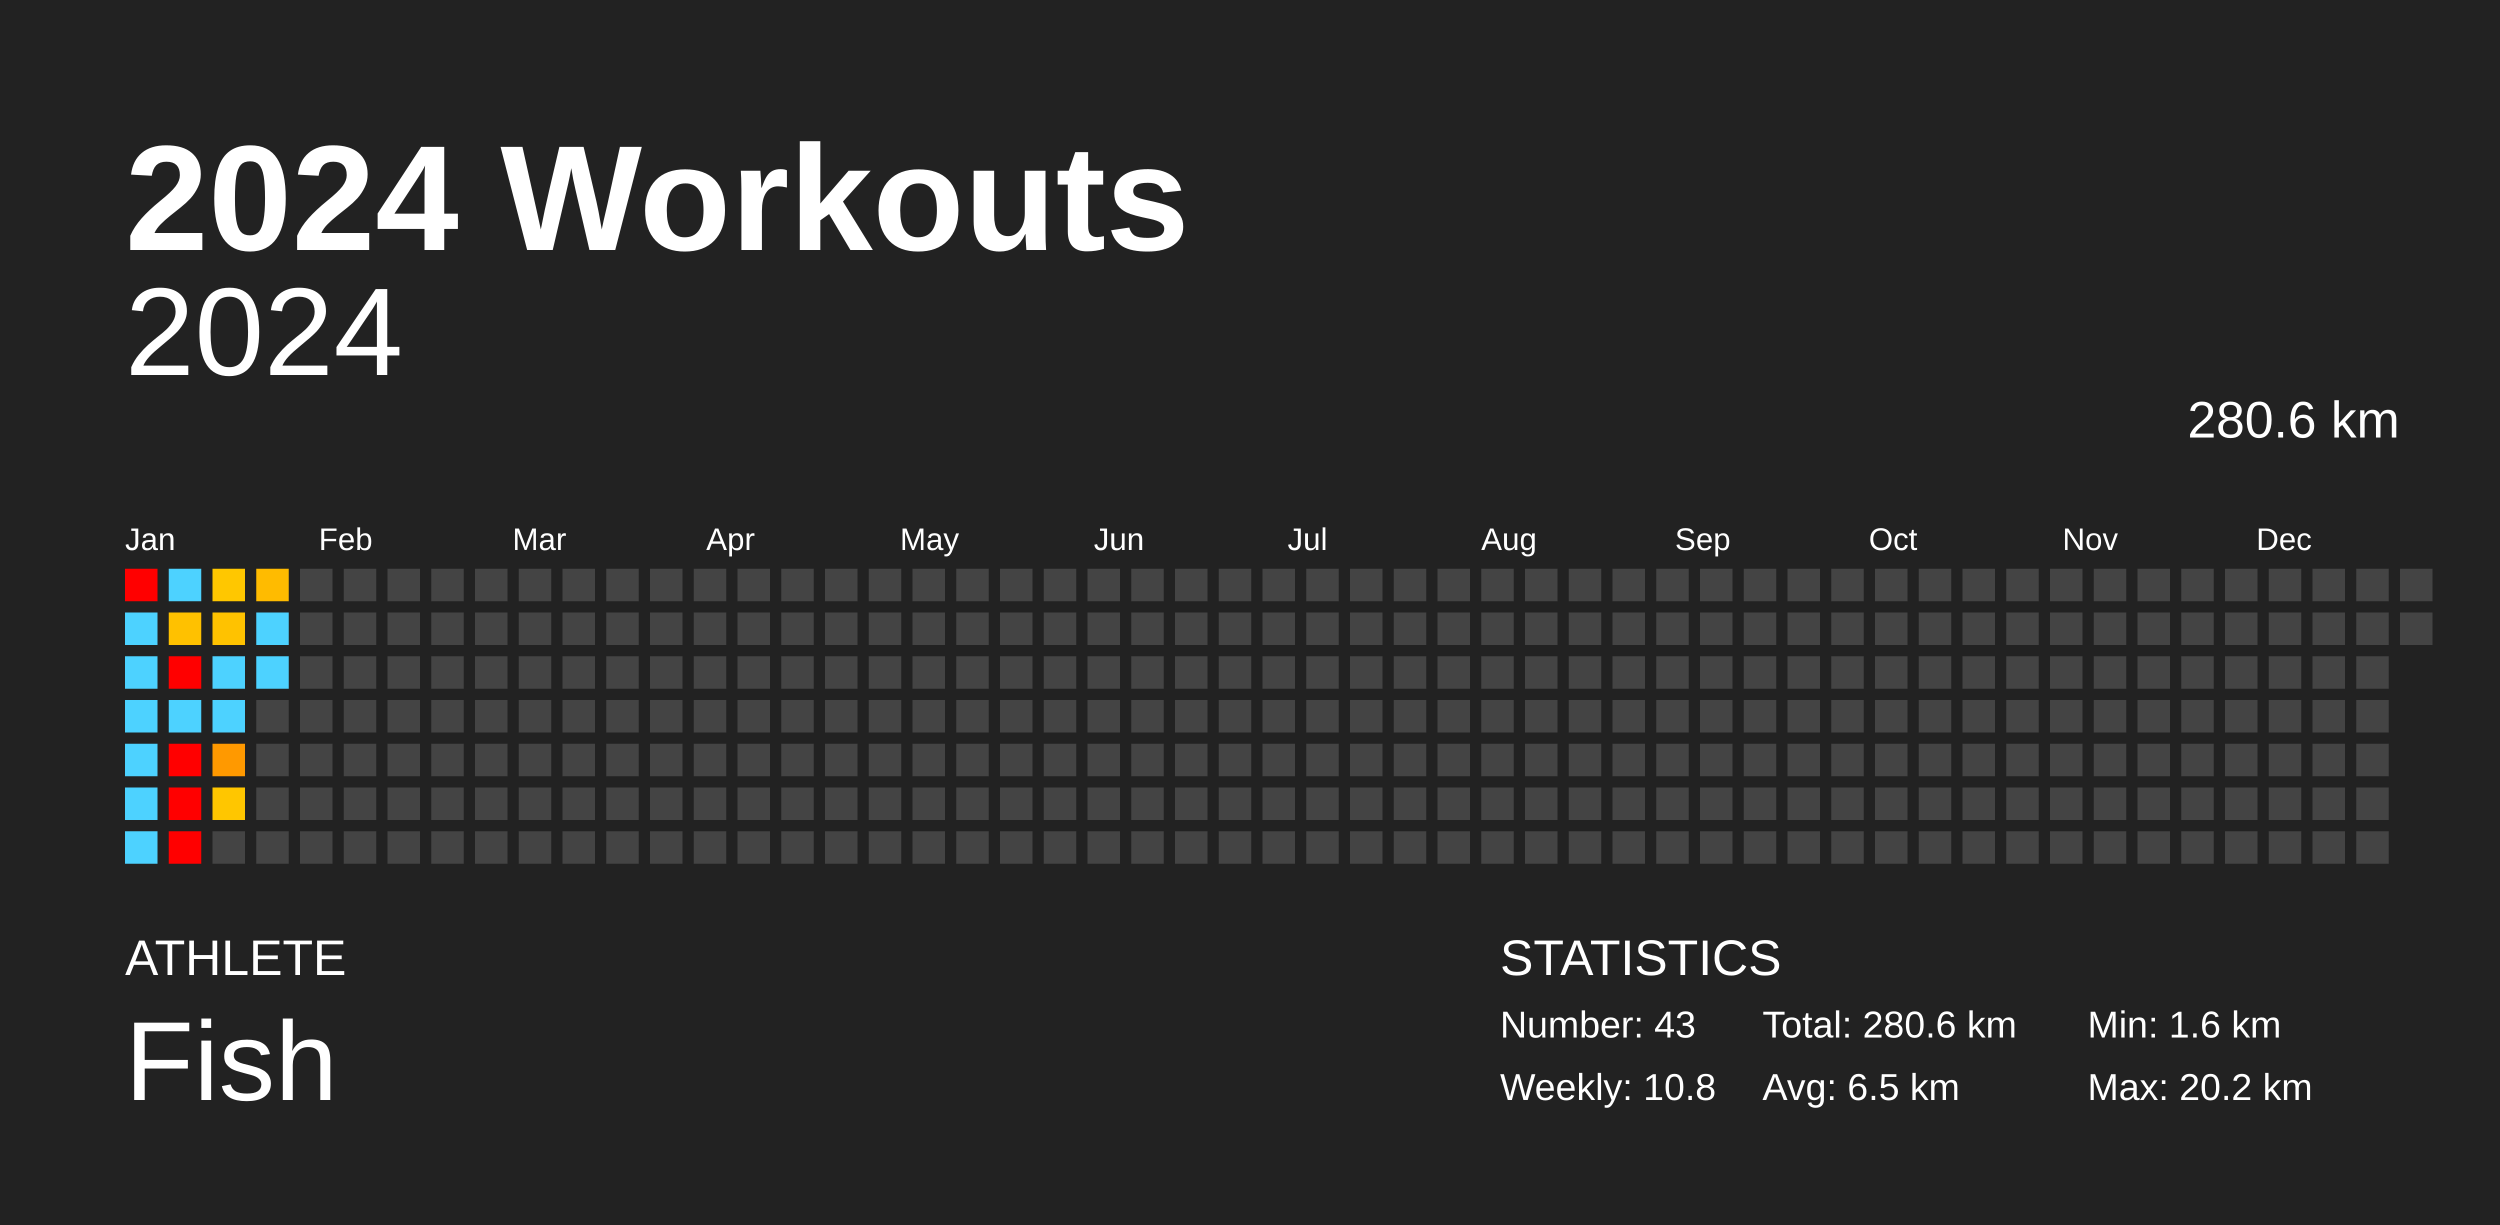
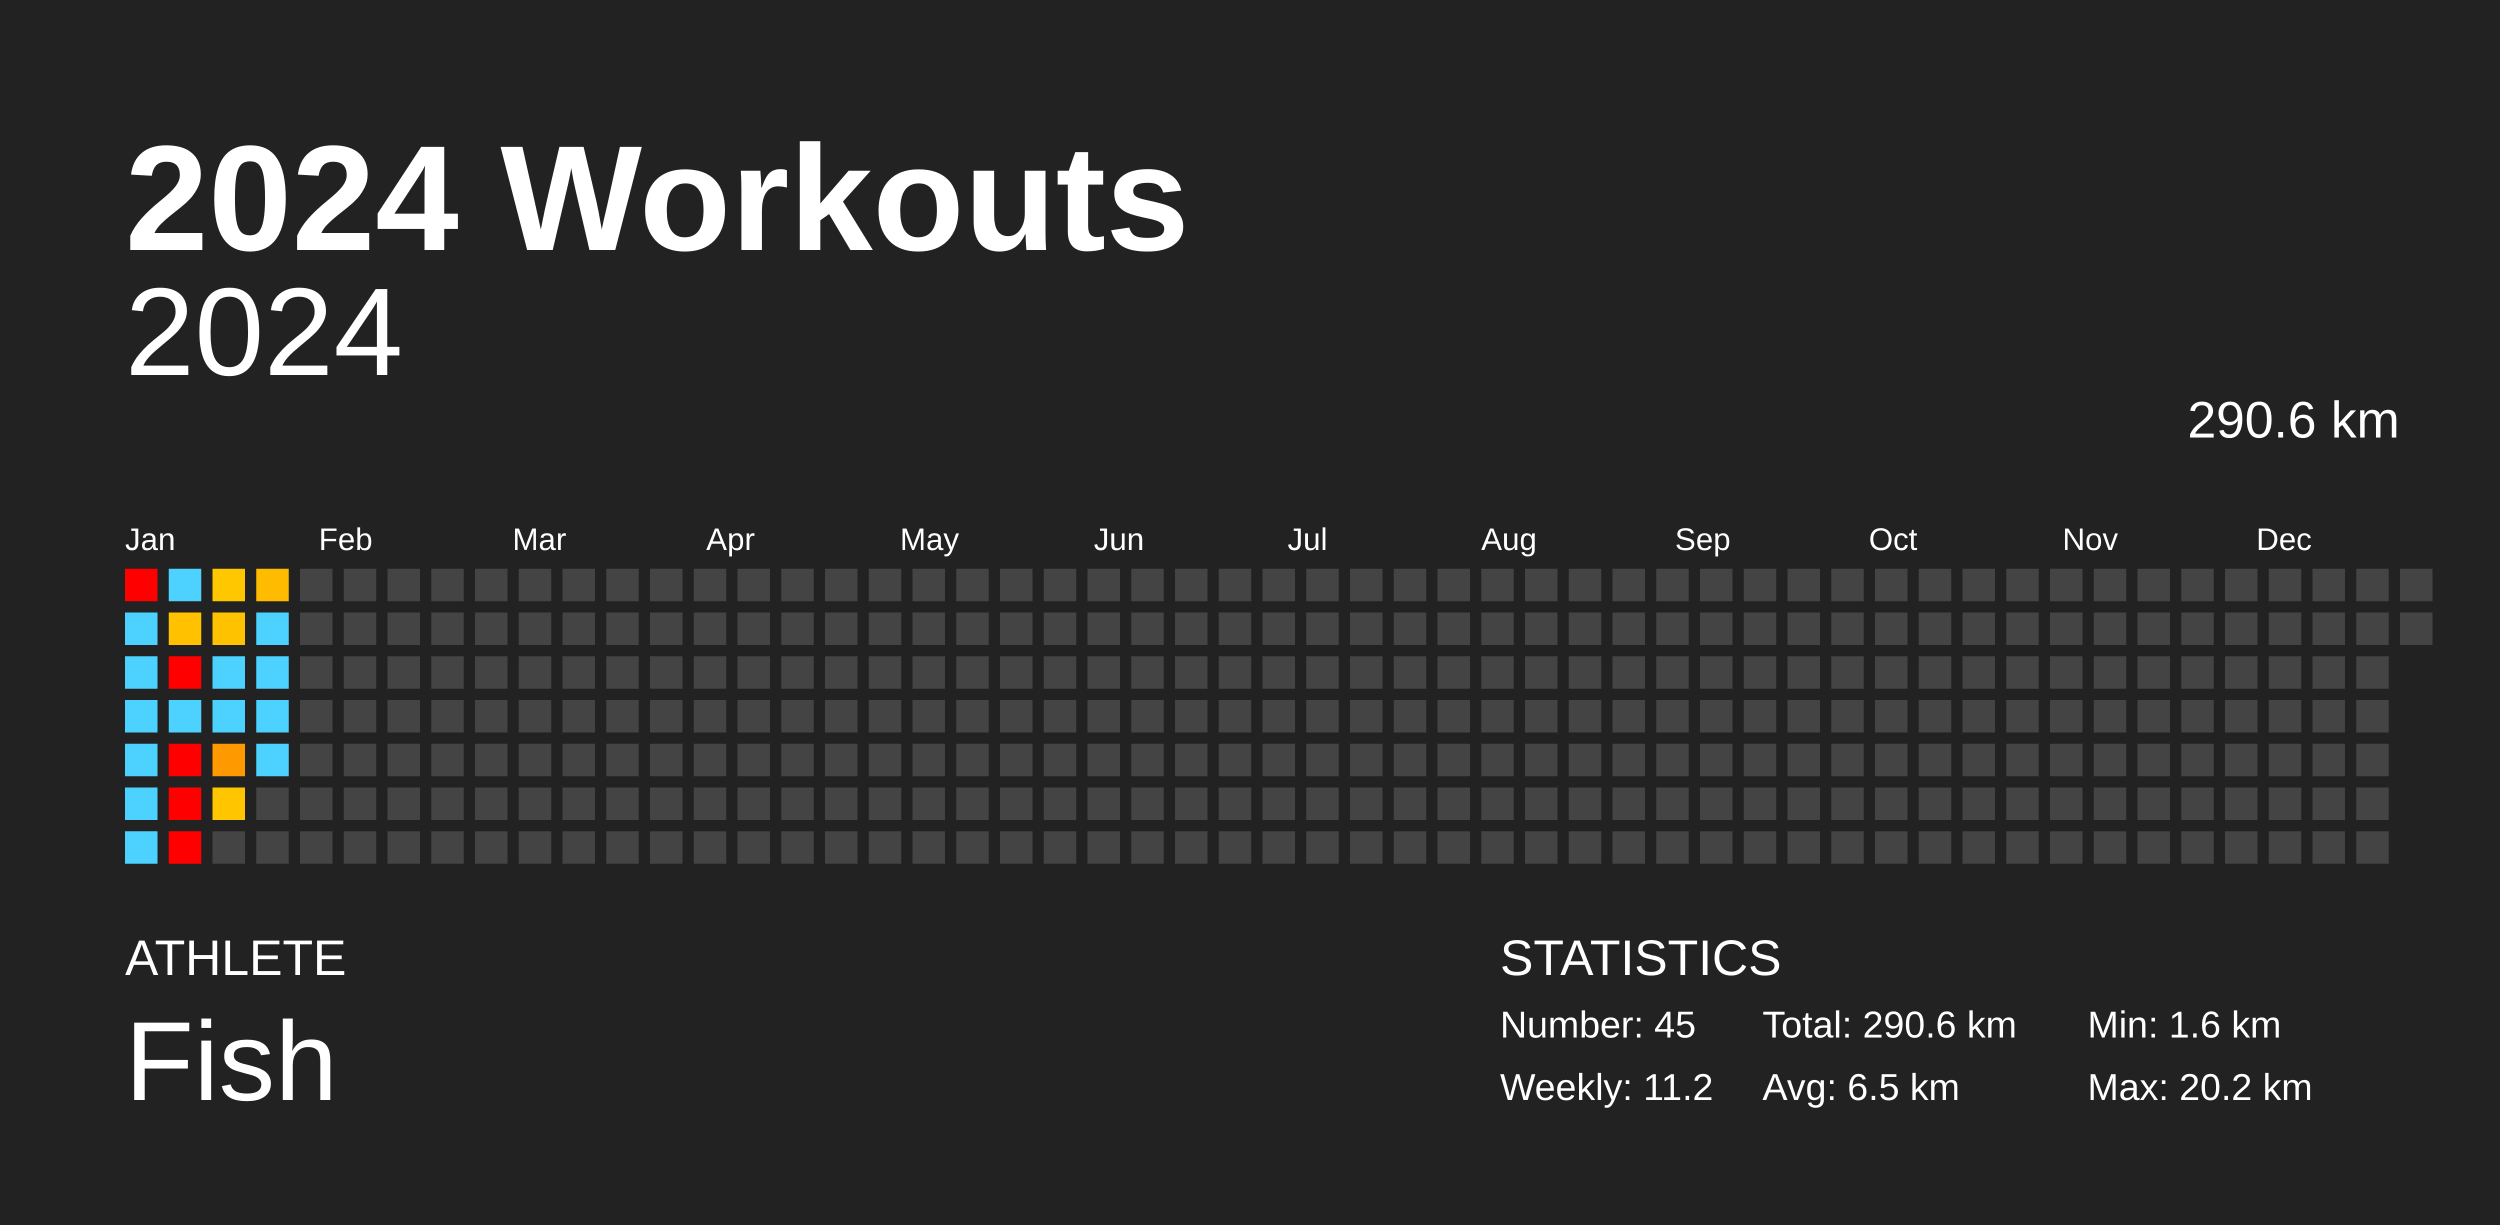
<svg xmlns="http://www.w3.org/2000/svg" baseProfile="full" height="98mm" version="1.1" viewBox="0,0,200,98" width="200mm">
  <defs />
  <rect fill="#222222" height="98" width="200" x="0" y="0" />
  <text fill="#FFFFFF" style="font-size:12px; font-family:Arial; font-weight:bold;" x="10" y="20">2024 Workouts</text>
  <text fill="#FFFFFF" style="font-size:4px; font-family:Arial" x="10" y="78">ATHLETE</text>
  <text fill="#FFFFFF" style="font-size:9px; font-family:Arial" x="10" y="88">Fish</text>
  <text fill="#FFFFFF" style="font-size:4px; font-family:Arial" x="120" y="78">STATISTICS</text>
-   <text fill="#FFFFFF" style="font-size:3px; font-family:Arial" x="120" y="83">Number: 43</text>
-   <text fill="#FFFFFF" style="font-size:3px; font-family:Arial" x="120" y="88">Weekly: 10.8</text>
-   <text fill="#FFFFFF" style="font-size:3px; font-family:Arial" x="141" y="83">Total: 280.6 km</text>
+   <text fill="#FFFFFF" style="font-size:3px; font-family:Arial" x="120" y="83">Number: 45</text>
+   <text fill="#FFFFFF" style="font-size:3px; font-family:Arial" x="120" y="88">Weekly: 11.2</text>
+   <text fill="#FFFFFF" style="font-size:3px; font-family:Arial" x="141" y="83">Total: 290.6 km</text>
  <text fill="#FFFFFF" style="font-size:3px; font-family:Arial" x="141" y="88">Avg: 6.5 km</text>
  <text fill="#FFFFFF" style="font-size:3px; font-family:Arial" x="167" y="83">Min: 1.6 km</text>
  <text fill="#FFFFFF" style="font-size:3px; font-family:Arial" x="167" y="88">Max: 20.2 km</text>
  <text alignment-baseline="hanging" fill="#FFFFFF" style="font-size:10.0px; font-family:Arial;" x="10" y="30">2024</text>
-   <text alignment-baseline="hanging" fill="#FFFFFF" style="font-size:4.125px; font-family:Arial;" x="175" y="35">280.6 km</text>
+   <text alignment-baseline="hanging" fill="#FFFFFF" style="font-size:4.125px; font-family:Arial;" x="175" y="35">290.6 km</text>
  <text fill="#FFFFFF" style="font-size:2.5px; font-family:Arial" x="10.0" y="44">Jan</text>
  <text fill="#FFFFFF" style="font-size:2.5px; font-family:Arial" x="25.5" y="44">Feb</text>
  <text fill="#FFFFFF" style="font-size:2.5px; font-family:Arial" x="41.0" y="44">Mar</text>
  <text fill="#FFFFFF" style="font-size:2.5px; font-family:Arial" x="56.5" y="44">Apr</text>
  <text fill="#FFFFFF" style="font-size:2.5px; font-family:Arial" x="72.0" y="44">May</text>
  <text fill="#FFFFFF" style="font-size:2.5px; font-family:Arial" x="87.5" y="44">Jun</text>
  <text fill="#FFFFFF" style="font-size:2.5px; font-family:Arial" x="103.0" y="44">Jul</text>
  <text fill="#FFFFFF" style="font-size:2.5px; font-family:Arial" x="118.5" y="44">Aug</text>
  <text fill="#FFFFFF" style="font-size:2.5px; font-family:Arial" x="134.0" y="44">Sep</text>
  <text fill="#FFFFFF" style="font-size:2.5px; font-family:Arial" x="149.5" y="44">Oct</text>
  <text fill="#FFFFFF" style="font-size:2.5px; font-family:Arial" x="165.0" y="44">Nov</text>
  <text fill="#FFFFFF" style="font-size:2.5px; font-family:Arial" x="180.5" y="44">Dec</text>
  <rect fill="red" height="2.6" width="2.6" x="10.0" y="45.5" />
  <rect fill="#4dd2ff" height="2.6" width="2.6" x="10.0" y="49.0" />
  <rect fill="#4dd2ff" height="2.6" width="2.6" x="10.0" y="52.5" />
  <rect fill="#4dd2ff" height="2.6" width="2.6" x="10.0" y="56.0" />
  <rect fill="#4dd2ff" height="2.6" width="2.6" x="10.0" y="59.5" />
  <rect fill="#4dd2ff" height="2.6" width="2.6" x="10.0" y="63.0" />
  <rect fill="#4dd2ff" height="2.6" width="2.6" x="10.0" y="66.5" />
  <rect fill="#4dd2ff" height="2.6" width="2.6" x="13.5" y="45.5" />
  <rect fill="#ffc100" height="2.6" width="2.6" x="13.5" y="49.0" />
  <rect fill="red" height="2.6" width="2.6" x="13.5" y="52.5" />
  <rect fill="#4dd2ff" height="2.6" width="2.6" x="13.5" y="56.0" />
  <rect fill="red" height="2.6" width="2.6" x="13.5" y="59.5" />
  <rect fill="red" height="2.6" width="2.6" x="13.5" y="63.0" />
  <rect fill="red" height="2.6" width="2.6" x="13.5" y="66.5" />
  <rect fill="#ffc700" height="2.6" width="2.6" x="17.0" y="45.5" />
  <rect fill="#ffc200" height="2.6" width="2.6" x="17.0" y="49.0" />
  <rect fill="#4dd2ff" height="2.6" width="2.6" x="17.0" y="52.5" />
  <rect fill="#4dd2ff" height="2.6" width="2.6" x="17.0" y="56.0" />
  <rect fill="#ff9900" height="2.6" width="2.6" x="17.0" y="59.5" />
  <rect fill="#ffc600" height="2.6" width="2.6" x="17.0" y="63.0" />
  <rect fill="#444444" height="2.6" width="2.6" x="17.0" y="66.5" />
  <rect fill="#ffbb00" height="2.6" width="2.6" x="20.5" y="45.5" />
  <rect fill="#4dd2ff" height="2.6" width="2.6" x="20.5" y="49.0" />
  <rect fill="#4dd2ff" height="2.6" width="2.6" x="20.5" y="52.5" />
-   <rect fill="#444444" height="2.6" width="2.6" x="20.5" y="56.0" />
-   <rect fill="#444444" height="2.6" width="2.6" x="20.5" y="59.5" />
+   <rect fill="#4dd2ff" height="2.6" width="2.6" x="20.5" y="56.0" />
+   <rect fill="#4dd2ff" height="2.6" width="2.6" x="20.5" y="59.5" />
  <rect fill="#444444" height="2.6" width="2.6" x="20.5" y="63.0" />
  <rect fill="#444444" height="2.6" width="2.6" x="20.5" y="66.5" />
  <rect fill="#444444" height="2.6" width="2.6" x="24.0" y="45.5" />
  <rect fill="#444444" height="2.6" width="2.6" x="24.0" y="49.0" />
  <rect fill="#444444" height="2.6" width="2.6" x="24.0" y="52.5" />
  <rect fill="#444444" height="2.6" width="2.6" x="24.0" y="56.0" />
  <rect fill="#444444" height="2.6" width="2.6" x="24.0" y="59.5" />
  <rect fill="#444444" height="2.6" width="2.6" x="24.0" y="63.0" />
  <rect fill="#444444" height="2.6" width="2.6" x="24.0" y="66.5" />
  <rect fill="#444444" height="2.6" width="2.6" x="27.5" y="45.5" />
  <rect fill="#444444" height="2.6" width="2.6" x="27.5" y="49.0" />
  <rect fill="#444444" height="2.6" width="2.6" x="27.5" y="52.5" />
  <rect fill="#444444" height="2.6" width="2.6" x="27.5" y="56.0" />
  <rect fill="#444444" height="2.6" width="2.6" x="27.5" y="59.5" />
  <rect fill="#444444" height="2.6" width="2.6" x="27.5" y="63.0" />
  <rect fill="#444444" height="2.6" width="2.6" x="27.5" y="66.5" />
  <rect fill="#444444" height="2.6" width="2.6" x="31.0" y="45.5" />
  <rect fill="#444444" height="2.6" width="2.6" x="31.0" y="49.0" />
  <rect fill="#444444" height="2.6" width="2.6" x="31.0" y="52.5" />
  <rect fill="#444444" height="2.6" width="2.6" x="31.0" y="56.0" />
  <rect fill="#444444" height="2.6" width="2.6" x="31.0" y="59.5" />
  <rect fill="#444444" height="2.6" width="2.6" x="31.0" y="63.0" />
  <rect fill="#444444" height="2.6" width="2.6" x="31.0" y="66.5" />
  <rect fill="#444444" height="2.6" width="2.6" x="34.5" y="45.5" />
  <rect fill="#444444" height="2.6" width="2.6" x="34.5" y="49.0" />
  <rect fill="#444444" height="2.6" width="2.6" x="34.5" y="52.5" />
  <rect fill="#444444" height="2.6" width="2.6" x="34.5" y="56.0" />
  <rect fill="#444444" height="2.6" width="2.6" x="34.5" y="59.5" />
  <rect fill="#444444" height="2.6" width="2.6" x="34.5" y="63.0" />
  <rect fill="#444444" height="2.6" width="2.6" x="34.5" y="66.5" />
  <rect fill="#444444" height="2.6" width="2.6" x="38.0" y="45.5" />
  <rect fill="#444444" height="2.6" width="2.6" x="38.0" y="49.0" />
  <rect fill="#444444" height="2.6" width="2.6" x="38.0" y="52.5" />
  <rect fill="#444444" height="2.6" width="2.6" x="38.0" y="56.0" />
  <rect fill="#444444" height="2.6" width="2.6" x="38.0" y="59.5" />
  <rect fill="#444444" height="2.6" width="2.6" x="38.0" y="63.0" />
  <rect fill="#444444" height="2.6" width="2.6" x="38.0" y="66.5" />
  <rect fill="#444444" height="2.6" width="2.6" x="41.5" y="45.5" />
  <rect fill="#444444" height="2.6" width="2.6" x="41.5" y="49.0" />
  <rect fill="#444444" height="2.6" width="2.6" x="41.5" y="52.5" />
  <rect fill="#444444" height="2.6" width="2.6" x="41.5" y="56.0" />
  <rect fill="#444444" height="2.6" width="2.6" x="41.5" y="59.5" />
  <rect fill="#444444" height="2.6" width="2.6" x="41.5" y="63.0" />
  <rect fill="#444444" height="2.6" width="2.6" x="41.5" y="66.5" />
  <rect fill="#444444" height="2.6" width="2.6" x="45.0" y="45.5" />
  <rect fill="#444444" height="2.6" width="2.6" x="45.0" y="49.0" />
  <rect fill="#444444" height="2.6" width="2.6" x="45.0" y="52.5" />
  <rect fill="#444444" height="2.6" width="2.6" x="45.0" y="56.0" />
  <rect fill="#444444" height="2.6" width="2.6" x="45.0" y="59.5" />
  <rect fill="#444444" height="2.6" width="2.6" x="45.0" y="63.0" />
  <rect fill="#444444" height="2.6" width="2.6" x="45.0" y="66.5" />
  <rect fill="#444444" height="2.6" width="2.6" x="48.5" y="45.5" />
  <rect fill="#444444" height="2.6" width="2.6" x="48.5" y="49.0" />
  <rect fill="#444444" height="2.6" width="2.6" x="48.5" y="52.5" />
  <rect fill="#444444" height="2.6" width="2.6" x="48.5" y="56.0" />
  <rect fill="#444444" height="2.6" width="2.6" x="48.5" y="59.5" />
  <rect fill="#444444" height="2.6" width="2.6" x="48.5" y="63.0" />
  <rect fill="#444444" height="2.6" width="2.6" x="48.5" y="66.5" />
  <rect fill="#444444" height="2.6" width="2.6" x="52.0" y="45.5" />
  <rect fill="#444444" height="2.6" width="2.6" x="52.0" y="49.0" />
  <rect fill="#444444" height="2.6" width="2.6" x="52.0" y="52.5" />
  <rect fill="#444444" height="2.6" width="2.6" x="52.0" y="56.0" />
  <rect fill="#444444" height="2.6" width="2.6" x="52.0" y="59.5" />
  <rect fill="#444444" height="2.6" width="2.6" x="52.0" y="63.0" />
  <rect fill="#444444" height="2.6" width="2.6" x="52.0" y="66.5" />
  <rect fill="#444444" height="2.6" width="2.6" x="55.5" y="45.5" />
  <rect fill="#444444" height="2.6" width="2.6" x="55.5" y="49.0" />
  <rect fill="#444444" height="2.6" width="2.6" x="55.5" y="52.5" />
  <rect fill="#444444" height="2.6" width="2.6" x="55.5" y="56.0" />
  <rect fill="#444444" height="2.6" width="2.6" x="55.5" y="59.5" />
  <rect fill="#444444" height="2.6" width="2.6" x="55.5" y="63.0" />
  <rect fill="#444444" height="2.6" width="2.6" x="55.5" y="66.5" />
  <rect fill="#444444" height="2.6" width="2.6" x="59.0" y="45.5" />
  <rect fill="#444444" height="2.6" width="2.6" x="59.0" y="49.0" />
  <rect fill="#444444" height="2.6" width="2.6" x="59.0" y="52.5" />
  <rect fill="#444444" height="2.6" width="2.6" x="59.0" y="56.0" />
  <rect fill="#444444" height="2.6" width="2.6" x="59.0" y="59.5" />
  <rect fill="#444444" height="2.6" width="2.6" x="59.0" y="63.0" />
  <rect fill="#444444" height="2.6" width="2.6" x="59.0" y="66.5" />
  <rect fill="#444444" height="2.6" width="2.6" x="62.5" y="45.5" />
  <rect fill="#444444" height="2.6" width="2.6" x="62.5" y="49.0" />
  <rect fill="#444444" height="2.6" width="2.6" x="62.5" y="52.5" />
  <rect fill="#444444" height="2.6" width="2.6" x="62.5" y="56.0" />
  <rect fill="#444444" height="2.6" width="2.6" x="62.5" y="59.5" />
  <rect fill="#444444" height="2.6" width="2.6" x="62.5" y="63.0" />
  <rect fill="#444444" height="2.6" width="2.6" x="62.5" y="66.5" />
  <rect fill="#444444" height="2.6" width="2.6" x="66.0" y="45.5" />
  <rect fill="#444444" height="2.6" width="2.6" x="66.0" y="49.0" />
  <rect fill="#444444" height="2.6" width="2.6" x="66.0" y="52.5" />
  <rect fill="#444444" height="2.6" width="2.6" x="66.0" y="56.0" />
  <rect fill="#444444" height="2.6" width="2.6" x="66.0" y="59.5" />
  <rect fill="#444444" height="2.6" width="2.6" x="66.0" y="63.0" />
  <rect fill="#444444" height="2.6" width="2.6" x="66.0" y="66.5" />
  <rect fill="#444444" height="2.6" width="2.6" x="69.5" y="45.5" />
  <rect fill="#444444" height="2.6" width="2.6" x="69.5" y="49.0" />
  <rect fill="#444444" height="2.6" width="2.6" x="69.5" y="52.5" />
  <rect fill="#444444" height="2.6" width="2.6" x="69.5" y="56.0" />
  <rect fill="#444444" height="2.6" width="2.6" x="69.5" y="59.5" />
  <rect fill="#444444" height="2.6" width="2.6" x="69.5" y="63.0" />
  <rect fill="#444444" height="2.6" width="2.6" x="69.5" y="66.5" />
  <rect fill="#444444" height="2.6" width="2.6" x="73.0" y="45.5" />
  <rect fill="#444444" height="2.6" width="2.6" x="73.0" y="49.0" />
  <rect fill="#444444" height="2.6" width="2.6" x="73.0" y="52.5" />
  <rect fill="#444444" height="2.6" width="2.6" x="73.0" y="56.0" />
  <rect fill="#444444" height="2.6" width="2.6" x="73.0" y="59.5" />
  <rect fill="#444444" height="2.6" width="2.6" x="73.0" y="63.0" />
  <rect fill="#444444" height="2.6" width="2.6" x="73.0" y="66.5" />
  <rect fill="#444444" height="2.6" width="2.6" x="76.5" y="45.5" />
  <rect fill="#444444" height="2.6" width="2.6" x="76.5" y="49.0" />
  <rect fill="#444444" height="2.6" width="2.6" x="76.5" y="52.5" />
  <rect fill="#444444" height="2.6" width="2.6" x="76.5" y="56.0" />
  <rect fill="#444444" height="2.6" width="2.6" x="76.5" y="59.5" />
  <rect fill="#444444" height="2.6" width="2.6" x="76.5" y="63.0" />
  <rect fill="#444444" height="2.6" width="2.6" x="76.5" y="66.5" />
  <rect fill="#444444" height="2.6" width="2.6" x="80.0" y="45.5" />
  <rect fill="#444444" height="2.6" width="2.6" x="80.0" y="49.0" />
  <rect fill="#444444" height="2.6" width="2.6" x="80.0" y="52.5" />
  <rect fill="#444444" height="2.6" width="2.6" x="80.0" y="56.0" />
  <rect fill="#444444" height="2.6" width="2.6" x="80.0" y="59.5" />
  <rect fill="#444444" height="2.6" width="2.6" x="80.0" y="63.0" />
  <rect fill="#444444" height="2.6" width="2.6" x="80.0" y="66.5" />
  <rect fill="#444444" height="2.6" width="2.6" x="83.5" y="45.5" />
  <rect fill="#444444" height="2.6" width="2.6" x="83.5" y="49.0" />
  <rect fill="#444444" height="2.6" width="2.6" x="83.5" y="52.5" />
  <rect fill="#444444" height="2.6" width="2.6" x="83.5" y="56.0" />
  <rect fill="#444444" height="2.6" width="2.6" x="83.5" y="59.5" />
  <rect fill="#444444" height="2.6" width="2.6" x="83.5" y="63.0" />
  <rect fill="#444444" height="2.6" width="2.6" x="83.5" y="66.5" />
  <rect fill="#444444" height="2.6" width="2.6" x="87.0" y="45.5" />
  <rect fill="#444444" height="2.6" width="2.6" x="87.0" y="49.0" />
  <rect fill="#444444" height="2.6" width="2.6" x="87.0" y="52.5" />
  <rect fill="#444444" height="2.6" width="2.6" x="87.0" y="56.0" />
  <rect fill="#444444" height="2.6" width="2.6" x="87.0" y="59.5" />
  <rect fill="#444444" height="2.6" width="2.6" x="87.0" y="63.0" />
  <rect fill="#444444" height="2.6" width="2.6" x="87.0" y="66.5" />
  <rect fill="#444444" height="2.6" width="2.6" x="90.5" y="45.5" />
  <rect fill="#444444" height="2.6" width="2.6" x="90.5" y="49.0" />
  <rect fill="#444444" height="2.6" width="2.6" x="90.5" y="52.5" />
  <rect fill="#444444" height="2.6" width="2.6" x="90.5" y="56.0" />
  <rect fill="#444444" height="2.6" width="2.6" x="90.5" y="59.5" />
  <rect fill="#444444" height="2.6" width="2.6" x="90.5" y="63.0" />
  <rect fill="#444444" height="2.6" width="2.6" x="90.5" y="66.5" />
  <rect fill="#444444" height="2.6" width="2.6" x="94.0" y="45.5" />
  <rect fill="#444444" height="2.6" width="2.6" x="94.0" y="49.0" />
  <rect fill="#444444" height="2.6" width="2.6" x="94.0" y="52.5" />
  <rect fill="#444444" height="2.6" width="2.6" x="94.0" y="56.0" />
  <rect fill="#444444" height="2.6" width="2.6" x="94.0" y="59.5" />
  <rect fill="#444444" height="2.6" width="2.6" x="94.0" y="63.0" />
  <rect fill="#444444" height="2.6" width="2.6" x="94.0" y="66.5" />
  <rect fill="#444444" height="2.6" width="2.6" x="97.5" y="45.5" />
  <rect fill="#444444" height="2.6" width="2.6" x="97.5" y="49.0" />
  <rect fill="#444444" height="2.6" width="2.6" x="97.5" y="52.5" />
  <rect fill="#444444" height="2.6" width="2.6" x="97.5" y="56.0" />
  <rect fill="#444444" height="2.6" width="2.6" x="97.5" y="59.5" />
  <rect fill="#444444" height="2.6" width="2.6" x="97.5" y="63.0" />
  <rect fill="#444444" height="2.6" width="2.6" x="97.5" y="66.5" />
  <rect fill="#444444" height="2.6" width="2.6" x="101.0" y="45.5" />
  <rect fill="#444444" height="2.6" width="2.6" x="101.0" y="49.0" />
  <rect fill="#444444" height="2.6" width="2.6" x="101.0" y="52.5" />
  <rect fill="#444444" height="2.6" width="2.6" x="101.0" y="56.0" />
  <rect fill="#444444" height="2.6" width="2.6" x="101.0" y="59.5" />
  <rect fill="#444444" height="2.6" width="2.6" x="101.0" y="63.0" />
  <rect fill="#444444" height="2.6" width="2.6" x="101.0" y="66.5" />
  <rect fill="#444444" height="2.6" width="2.6" x="104.5" y="45.5" />
  <rect fill="#444444" height="2.6" width="2.6" x="104.5" y="49.0" />
  <rect fill="#444444" height="2.6" width="2.6" x="104.5" y="52.5" />
  <rect fill="#444444" height="2.6" width="2.6" x="104.5" y="56.0" />
  <rect fill="#444444" height="2.6" width="2.6" x="104.5" y="59.5" />
  <rect fill="#444444" height="2.6" width="2.6" x="104.5" y="63.0" />
  <rect fill="#444444" height="2.6" width="2.6" x="104.5" y="66.5" />
  <rect fill="#444444" height="2.6" width="2.6" x="108.0" y="45.5" />
  <rect fill="#444444" height="2.6" width="2.6" x="108.0" y="49.0" />
  <rect fill="#444444" height="2.6" width="2.6" x="108.0" y="52.5" />
  <rect fill="#444444" height="2.6" width="2.6" x="108.0" y="56.0" />
  <rect fill="#444444" height="2.6" width="2.6" x="108.0" y="59.5" />
  <rect fill="#444444" height="2.6" width="2.6" x="108.0" y="63.0" />
  <rect fill="#444444" height="2.6" width="2.6" x="108.0" y="66.5" />
  <rect fill="#444444" height="2.6" width="2.6" x="111.5" y="45.5" />
  <rect fill="#444444" height="2.6" width="2.6" x="111.5" y="49.0" />
  <rect fill="#444444" height="2.6" width="2.6" x="111.5" y="52.5" />
  <rect fill="#444444" height="2.6" width="2.6" x="111.5" y="56.0" />
  <rect fill="#444444" height="2.6" width="2.6" x="111.5" y="59.5" />
  <rect fill="#444444" height="2.6" width="2.6" x="111.5" y="63.0" />
  <rect fill="#444444" height="2.6" width="2.6" x="111.5" y="66.5" />
  <rect fill="#444444" height="2.6" width="2.6" x="115.0" y="45.5" />
  <rect fill="#444444" height="2.6" width="2.6" x="115.0" y="49.0" />
  <rect fill="#444444" height="2.6" width="2.6" x="115.0" y="52.5" />
  <rect fill="#444444" height="2.6" width="2.6" x="115.0" y="56.0" />
  <rect fill="#444444" height="2.6" width="2.6" x="115.0" y="59.5" />
  <rect fill="#444444" height="2.6" width="2.6" x="115.0" y="63.0" />
  <rect fill="#444444" height="2.6" width="2.6" x="115.0" y="66.5" />
  <rect fill="#444444" height="2.6" width="2.6" x="118.5" y="45.5" />
  <rect fill="#444444" height="2.6" width="2.6" x="118.5" y="49.0" />
  <rect fill="#444444" height="2.6" width="2.6" x="118.5" y="52.5" />
  <rect fill="#444444" height="2.6" width="2.6" x="118.5" y="56.0" />
  <rect fill="#444444" height="2.6" width="2.6" x="118.5" y="59.5" />
  <rect fill="#444444" height="2.6" width="2.6" x="118.5" y="63.0" />
  <rect fill="#444444" height="2.6" width="2.6" x="118.5" y="66.5" />
  <rect fill="#444444" height="2.6" width="2.6" x="122.0" y="45.5" />
  <rect fill="#444444" height="2.6" width="2.6" x="122.0" y="49.0" />
  <rect fill="#444444" height="2.6" width="2.6" x="122.0" y="52.5" />
  <rect fill="#444444" height="2.6" width="2.6" x="122.0" y="56.0" />
  <rect fill="#444444" height="2.6" width="2.6" x="122.0" y="59.5" />
  <rect fill="#444444" height="2.6" width="2.6" x="122.0" y="63.0" />
  <rect fill="#444444" height="2.6" width="2.6" x="122.0" y="66.5" />
  <rect fill="#444444" height="2.6" width="2.6" x="125.5" y="45.5" />
  <rect fill="#444444" height="2.6" width="2.6" x="125.5" y="49.0" />
  <rect fill="#444444" height="2.6" width="2.6" x="125.5" y="52.5" />
  <rect fill="#444444" height="2.6" width="2.6" x="125.5" y="56.0" />
  <rect fill="#444444" height="2.6" width="2.6" x="125.5" y="59.5" />
  <rect fill="#444444" height="2.6" width="2.6" x="125.5" y="63.0" />
  <rect fill="#444444" height="2.6" width="2.6" x="125.5" y="66.5" />
  <rect fill="#444444" height="2.6" width="2.6" x="129.0" y="45.5" />
  <rect fill="#444444" height="2.6" width="2.6" x="129.0" y="49.0" />
  <rect fill="#444444" height="2.6" width="2.6" x="129.0" y="52.5" />
  <rect fill="#444444" height="2.6" width="2.6" x="129.0" y="56.0" />
  <rect fill="#444444" height="2.6" width="2.6" x="129.0" y="59.5" />
  <rect fill="#444444" height="2.6" width="2.6" x="129.0" y="63.0" />
  <rect fill="#444444" height="2.6" width="2.6" x="129.0" y="66.5" />
  <rect fill="#444444" height="2.6" width="2.6" x="132.5" y="45.5" />
  <rect fill="#444444" height="2.6" width="2.6" x="132.5" y="49.0" />
  <rect fill="#444444" height="2.6" width="2.6" x="132.5" y="52.5" />
  <rect fill="#444444" height="2.6" width="2.6" x="132.5" y="56.0" />
  <rect fill="#444444" height="2.6" width="2.6" x="132.5" y="59.5" />
  <rect fill="#444444" height="2.6" width="2.6" x="132.5" y="63.0" />
  <rect fill="#444444" height="2.6" width="2.6" x="132.5" y="66.5" />
  <rect fill="#444444" height="2.6" width="2.6" x="136.0" y="45.5" />
  <rect fill="#444444" height="2.6" width="2.6" x="136.0" y="49.0" />
  <rect fill="#444444" height="2.6" width="2.6" x="136.0" y="52.5" />
  <rect fill="#444444" height="2.6" width="2.6" x="136.0" y="56.0" />
  <rect fill="#444444" height="2.6" width="2.6" x="136.0" y="59.5" />
  <rect fill="#444444" height="2.6" width="2.6" x="136.0" y="63.0" />
  <rect fill="#444444" height="2.6" width="2.6" x="136.0" y="66.5" />
  <rect fill="#444444" height="2.6" width="2.6" x="139.5" y="45.5" />
  <rect fill="#444444" height="2.6" width="2.6" x="139.5" y="49.0" />
  <rect fill="#444444" height="2.6" width="2.6" x="139.5" y="52.5" />
  <rect fill="#444444" height="2.6" width="2.6" x="139.5" y="56.0" />
  <rect fill="#444444" height="2.6" width="2.6" x="139.5" y="59.5" />
  <rect fill="#444444" height="2.6" width="2.6" x="139.5" y="63.0" />
  <rect fill="#444444" height="2.6" width="2.6" x="139.5" y="66.5" />
  <rect fill="#444444" height="2.6" width="2.6" x="143.0" y="45.5" />
  <rect fill="#444444" height="2.6" width="2.6" x="143.0" y="49.0" />
  <rect fill="#444444" height="2.6" width="2.6" x="143.0" y="52.5" />
  <rect fill="#444444" height="2.6" width="2.6" x="143.0" y="56.0" />
  <rect fill="#444444" height="2.6" width="2.6" x="143.0" y="59.5" />
  <rect fill="#444444" height="2.6" width="2.6" x="143.0" y="63.0" />
  <rect fill="#444444" height="2.6" width="2.6" x="143.0" y="66.5" />
  <rect fill="#444444" height="2.6" width="2.6" x="146.5" y="45.5" />
  <rect fill="#444444" height="2.6" width="2.6" x="146.5" y="49.0" />
  <rect fill="#444444" height="2.6" width="2.6" x="146.5" y="52.5" />
  <rect fill="#444444" height="2.6" width="2.6" x="146.5" y="56.0" />
  <rect fill="#444444" height="2.6" width="2.6" x="146.5" y="59.5" />
  <rect fill="#444444" height="2.6" width="2.6" x="146.5" y="63.0" />
  <rect fill="#444444" height="2.6" width="2.6" x="146.5" y="66.5" />
  <rect fill="#444444" height="2.6" width="2.6" x="150.0" y="45.5" />
  <rect fill="#444444" height="2.6" width="2.6" x="150.0" y="49.0" />
  <rect fill="#444444" height="2.6" width="2.6" x="150.0" y="52.5" />
  <rect fill="#444444" height="2.6" width="2.6" x="150.0" y="56.0" />
  <rect fill="#444444" height="2.6" width="2.6" x="150.0" y="59.5" />
  <rect fill="#444444" height="2.6" width="2.6" x="150.0" y="63.0" />
  <rect fill="#444444" height="2.6" width="2.6" x="150.0" y="66.5" />
  <rect fill="#444444" height="2.6" width="2.6" x="153.5" y="45.5" />
  <rect fill="#444444" height="2.6" width="2.6" x="153.5" y="49.0" />
  <rect fill="#444444" height="2.6" width="2.6" x="153.5" y="52.5" />
  <rect fill="#444444" height="2.6" width="2.6" x="153.5" y="56.0" />
  <rect fill="#444444" height="2.6" width="2.6" x="153.5" y="59.5" />
  <rect fill="#444444" height="2.6" width="2.6" x="153.5" y="63.0" />
  <rect fill="#444444" height="2.6" width="2.6" x="153.5" y="66.5" />
  <rect fill="#444444" height="2.6" width="2.6" x="157.0" y="45.5" />
  <rect fill="#444444" height="2.6" width="2.6" x="157.0" y="49.0" />
  <rect fill="#444444" height="2.6" width="2.6" x="157.0" y="52.5" />
  <rect fill="#444444" height="2.6" width="2.6" x="157.0" y="56.0" />
  <rect fill="#444444" height="2.6" width="2.6" x="157.0" y="59.5" />
  <rect fill="#444444" height="2.6" width="2.6" x="157.0" y="63.0" />
  <rect fill="#444444" height="2.6" width="2.6" x="157.0" y="66.5" />
  <rect fill="#444444" height="2.6" width="2.6" x="160.5" y="45.5" />
  <rect fill="#444444" height="2.6" width="2.6" x="160.5" y="49.0" />
  <rect fill="#444444" height="2.6" width="2.6" x="160.5" y="52.5" />
  <rect fill="#444444" height="2.6" width="2.6" x="160.5" y="56.0" />
  <rect fill="#444444" height="2.6" width="2.6" x="160.5" y="59.5" />
  <rect fill="#444444" height="2.6" width="2.6" x="160.5" y="63.0" />
  <rect fill="#444444" height="2.6" width="2.6" x="160.5" y="66.5" />
  <rect fill="#444444" height="2.6" width="2.6" x="164.0" y="45.5" />
  <rect fill="#444444" height="2.6" width="2.6" x="164.0" y="49.0" />
  <rect fill="#444444" height="2.6" width="2.6" x="164.0" y="52.5" />
  <rect fill="#444444" height="2.6" width="2.6" x="164.0" y="56.0" />
  <rect fill="#444444" height="2.6" width="2.6" x="164.0" y="59.5" />
  <rect fill="#444444" height="2.6" width="2.6" x="164.0" y="63.0" />
  <rect fill="#444444" height="2.6" width="2.6" x="164.0" y="66.5" />
  <rect fill="#444444" height="2.6" width="2.6" x="167.5" y="45.5" />
  <rect fill="#444444" height="2.6" width="2.6" x="167.5" y="49.0" />
  <rect fill="#444444" height="2.6" width="2.6" x="167.5" y="52.5" />
  <rect fill="#444444" height="2.6" width="2.6" x="167.5" y="56.0" />
  <rect fill="#444444" height="2.6" width="2.6" x="167.5" y="59.5" />
  <rect fill="#444444" height="2.6" width="2.6" x="167.5" y="63.0" />
  <rect fill="#444444" height="2.6" width="2.6" x="167.5" y="66.5" />
  <rect fill="#444444" height="2.6" width="2.6" x="171.0" y="45.5" />
  <rect fill="#444444" height="2.6" width="2.6" x="171.0" y="49.0" />
  <rect fill="#444444" height="2.6" width="2.6" x="171.0" y="52.5" />
  <rect fill="#444444" height="2.6" width="2.6" x="171.0" y="56.0" />
  <rect fill="#444444" height="2.6" width="2.6" x="171.0" y="59.5" />
  <rect fill="#444444" height="2.6" width="2.6" x="171.0" y="63.0" />
  <rect fill="#444444" height="2.6" width="2.6" x="171.0" y="66.5" />
  <rect fill="#444444" height="2.6" width="2.6" x="174.5" y="45.5" />
  <rect fill="#444444" height="2.6" width="2.6" x="174.5" y="49.0" />
  <rect fill="#444444" height="2.6" width="2.6" x="174.5" y="52.5" />
  <rect fill="#444444" height="2.6" width="2.6" x="174.5" y="56.0" />
  <rect fill="#444444" height="2.6" width="2.6" x="174.5" y="59.5" />
  <rect fill="#444444" height="2.6" width="2.6" x="174.5" y="63.0" />
  <rect fill="#444444" height="2.6" width="2.6" x="174.5" y="66.5" />
  <rect fill="#444444" height="2.6" width="2.6" x="178.0" y="45.5" />
  <rect fill="#444444" height="2.6" width="2.6" x="178.0" y="49.0" />
  <rect fill="#444444" height="2.6" width="2.6" x="178.0" y="52.5" />
  <rect fill="#444444" height="2.6" width="2.6" x="178.0" y="56.0" />
  <rect fill="#444444" height="2.6" width="2.6" x="178.0" y="59.5" />
  <rect fill="#444444" height="2.6" width="2.6" x="178.0" y="63.0" />
  <rect fill="#444444" height="2.6" width="2.6" x="178.0" y="66.5" />
  <rect fill="#444444" height="2.6" width="2.6" x="181.5" y="45.5" />
  <rect fill="#444444" height="2.6" width="2.6" x="181.5" y="49.0" />
  <rect fill="#444444" height="2.6" width="2.6" x="181.5" y="52.5" />
  <rect fill="#444444" height="2.6" width="2.6" x="181.5" y="56.0" />
  <rect fill="#444444" height="2.6" width="2.6" x="181.5" y="59.5" />
  <rect fill="#444444" height="2.6" width="2.6" x="181.5" y="63.0" />
  <rect fill="#444444" height="2.6" width="2.6" x="181.5" y="66.5" />
  <rect fill="#444444" height="2.6" width="2.6" x="185.0" y="45.5" />
  <rect fill="#444444" height="2.6" width="2.6" x="185.0" y="49.0" />
  <rect fill="#444444" height="2.6" width="2.6" x="185.0" y="52.5" />
  <rect fill="#444444" height="2.6" width="2.6" x="185.0" y="56.0" />
  <rect fill="#444444" height="2.6" width="2.6" x="185.0" y="59.5" />
  <rect fill="#444444" height="2.6" width="2.6" x="185.0" y="63.0" />
  <rect fill="#444444" height="2.6" width="2.6" x="185.0" y="66.5" />
  <rect fill="#444444" height="2.6" width="2.6" x="188.5" y="45.5" />
  <rect fill="#444444" height="2.6" width="2.6" x="188.5" y="49.0" />
  <rect fill="#444444" height="2.6" width="2.6" x="188.5" y="52.5" />
  <rect fill="#444444" height="2.6" width="2.6" x="188.5" y="56.0" />
  <rect fill="#444444" height="2.6" width="2.6" x="188.5" y="59.5" />
  <rect fill="#444444" height="2.6" width="2.6" x="188.5" y="63.0" />
  <rect fill="#444444" height="2.6" width="2.6" x="188.5" y="66.5" />
  <rect fill="#444444" height="2.6" width="2.6" x="192.0" y="45.5" />
  <rect fill="#444444" height="2.6" width="2.6" x="192.0" y="49.0" />
</svg>
